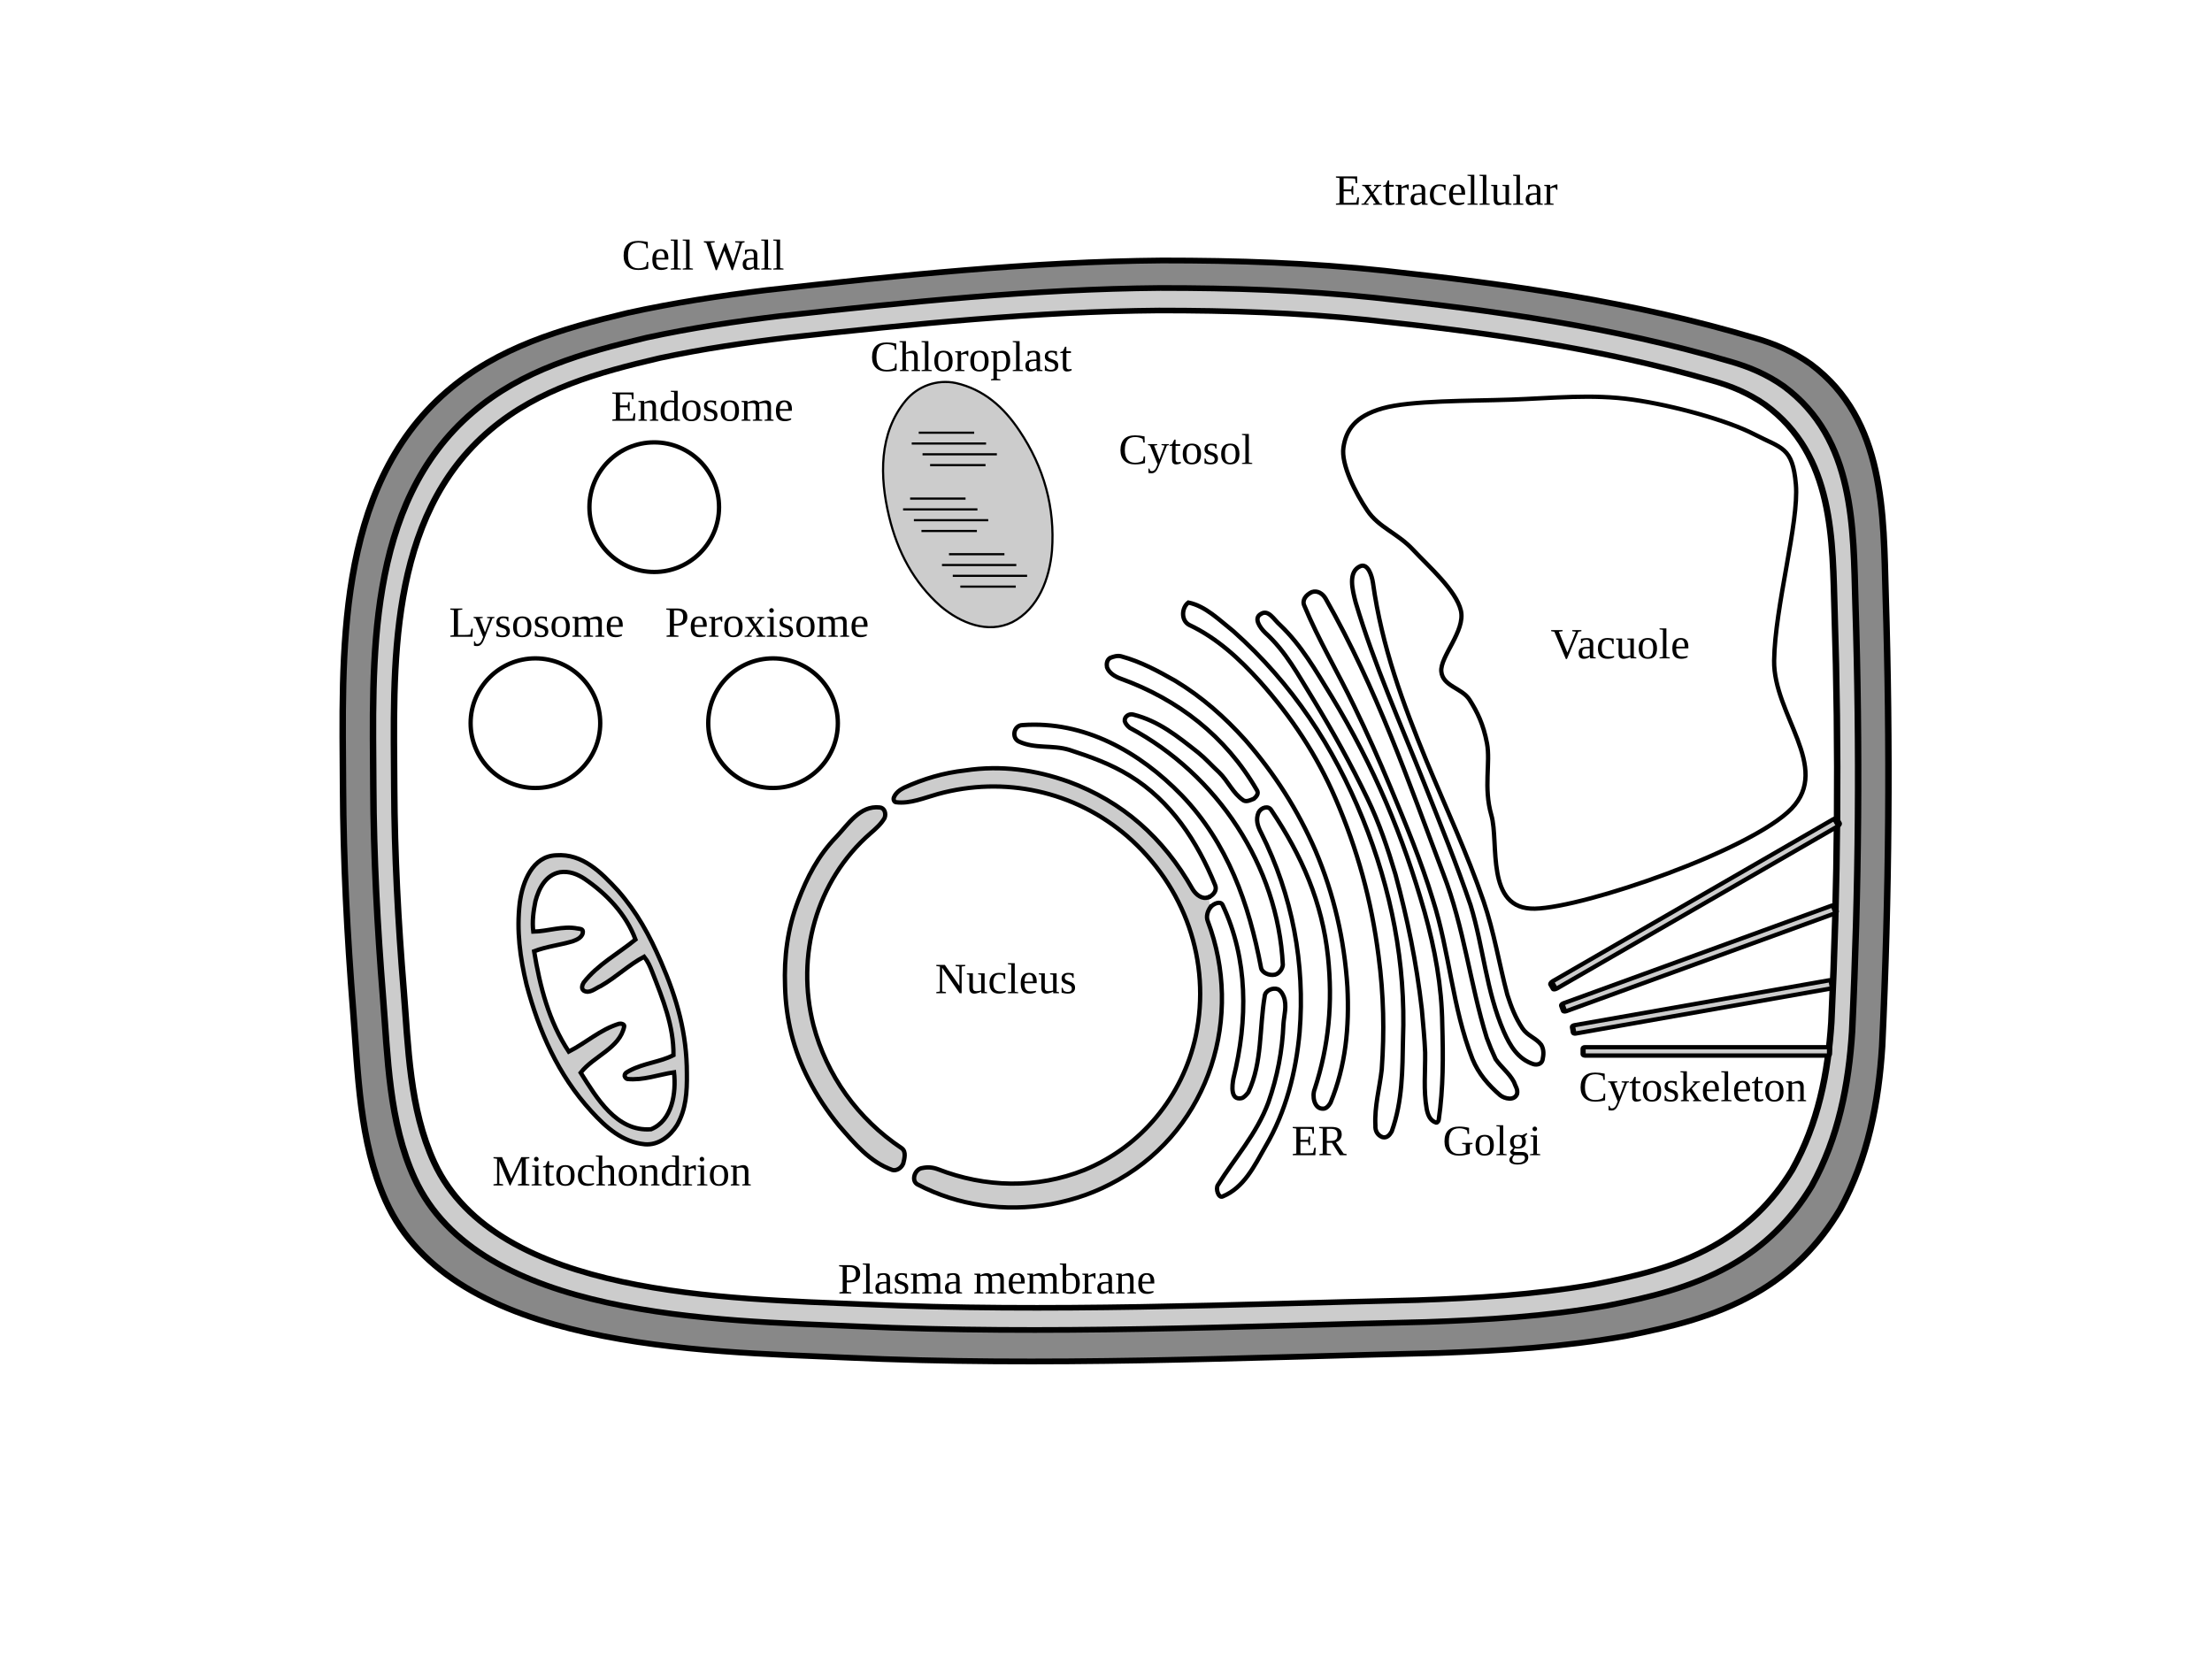
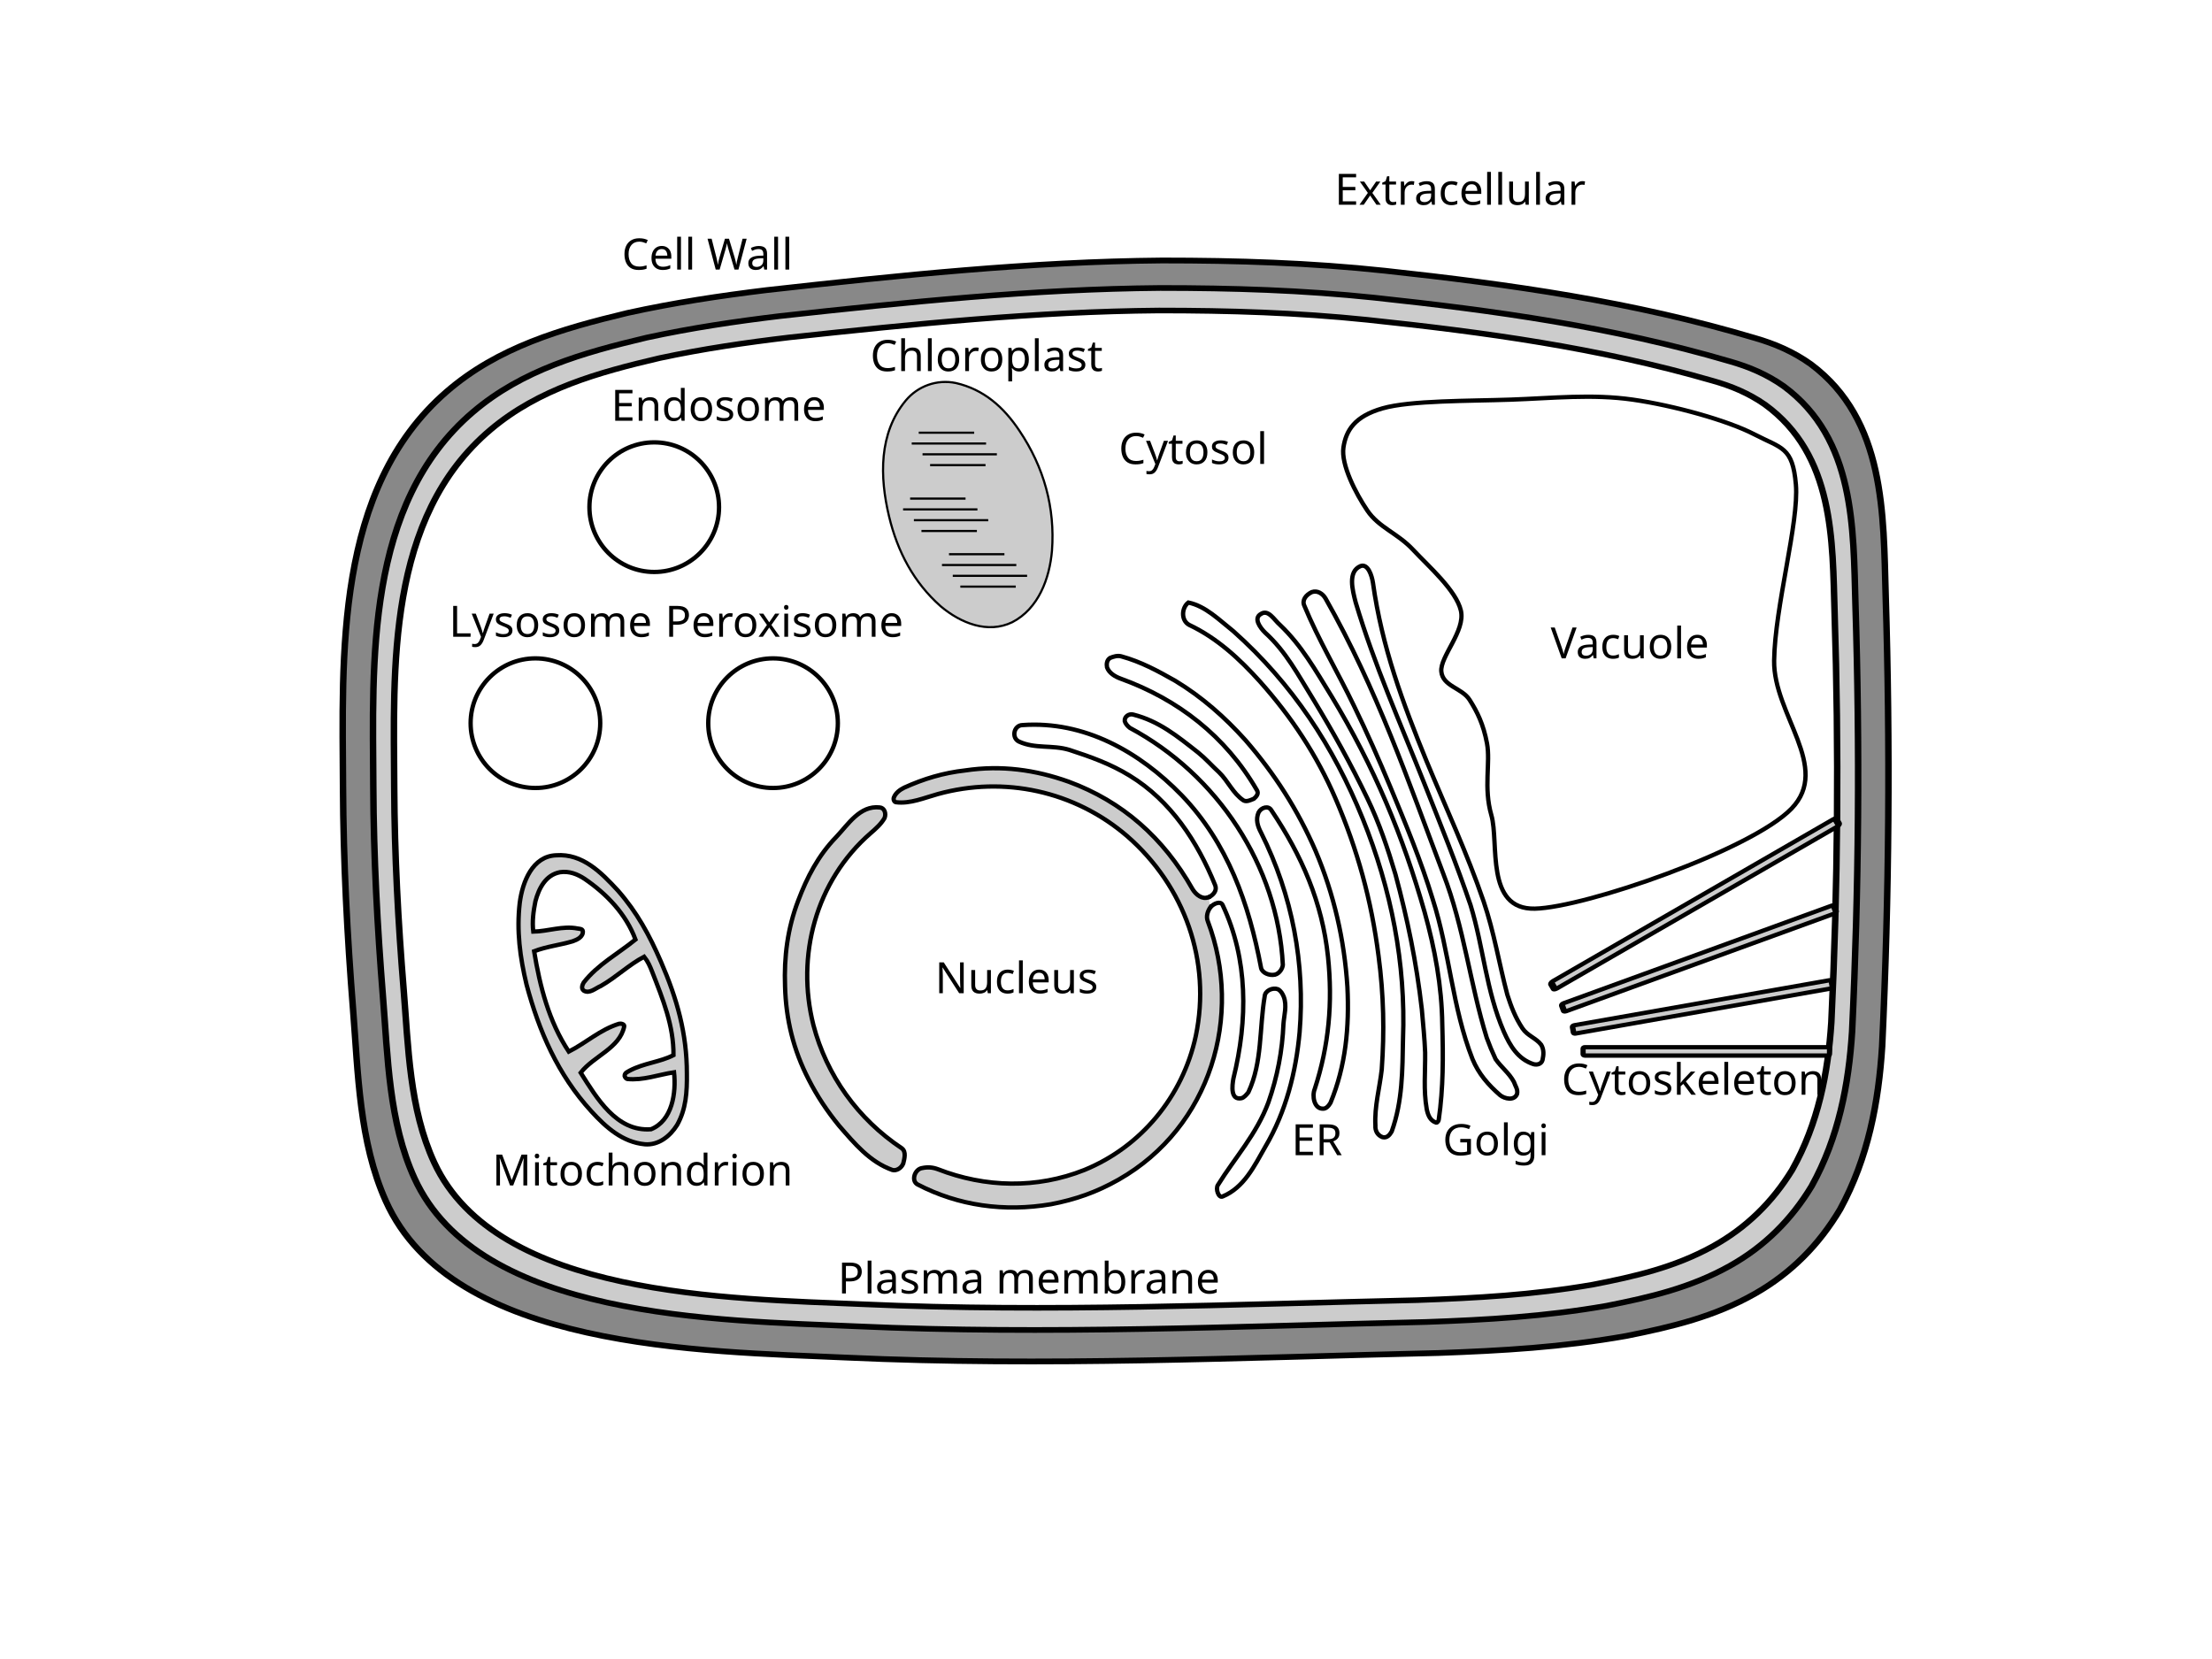
<svg xmlns="http://www.w3.org/2000/svg" version="1.1" height="384" width="512" clip-path="url(#p.0)" id="svg2" stroke-linecap="square" stroke="none" fill="none">
  <defs id="defs4">
    <radialGradient id="grad1" cx="50%" cy="50%" r="48%">
      <stop offset="75%" style="stop-color:#ffffff; stop-opacity:0" id="stop55" />
      <stop offset="100%" style="stop-color:#ffffff; stop-opacity:1" id="stop57" />
    </radialGradient>
  </defs>
  <g transform="scale(0.5,0.5)">
    <rect title="ex" x="10" y="10" width="1004" height="748" id="rect61" fill="#ffffff" />
    <rect title="ex-gradient-filter" x="0" y="0" width="1024" height="768" id="rect63" fill="url(#grad1)" />
    <g id="g3150" transform="translate(87.86441,4.779657)">
-       <text id="text65" y="90" x="530" font-size="20" title="ex-text" style="font-size:20px;fill:#000000">Extracellular</text>
+       <text id="text65" y="90" x="530" font-size="20" title="ex-text" style="font-family:sans-serif;font-size:20px;fill:#000000">Extracellular</text>
      <path transform="matrix(1.5,0,0,1.34,60,108)" id="path67" d="m 443.034,362.769 c -12.557,7.975 -25.572,11.425 -39.621,14.578 c -19.811,3.938 -38.538,5.122 -57.989,5.91 c -60.87,1.575 -121.742,4.728 -182.974,1.575 C 117.908,382.618 41.048,382.047 20.492,330.757 C 12.261,310.222 11.946,286.569 10.39,264.641 C 8.578,239.089 7.383,213.475 7.285,187.85 C 7.111,142.754 4.548,84.794 39.268,51.132 C 55.115,35.768 74.565,29.464 95.096,23.948 c 14.407,-3.546 28.455,-5.909 42.861,-7.88 C 179.019,10.947 219.359,6.219 260.059,5.825 c 23.051,0 45.745,0.789 68.795,3.545 c 38.901,4.729 76.359,10.638 114.179,23.245 c 6.123,1.97 11.886,4.728 17.288,9.062 c 23.052,19.305 22.332,52.005 23.052,79.583 c 1.44,52.005 1.082,104.01 -1.079,156.016 c -1.08,19.304 -4.324,38.609 -12.967,56.338 c -6.484,12.214 -15.128,22.064 -26.293,29.155 z" title="cw" style="fill:#888888;fill-rule:nonzero;stroke:#000000;stroke-width:2;stroke-linecap:butt;stroke-linejoin:round" />
-       <text id="text69" y="120" x="200" font-size="20" title="cw-text" style="font-size:20px;fill:#000000">Cell Wall</text>
+       <text id="text69" y="120" x="200" font-size="20" title="cw-text" style="font-family:sans-serif;font-size:20px;fill:#000000">Cell Wall</text>
      <path transform="matrix(1.5,0,0,1.32,60,111)" id="path71" d="m 435.295,356.229 c -12.064,7.662 -24.569,10.977 -38.067,14.006 c -19.033,3.784 -37.027,4.921 -55.715,5.678 c -58.483,1.514 -116.967,4.542 -175.799,1.514 C 122.919,375.299 49.074,374.751 29.323,325.472 c -7.908,-19.729 -8.211,-42.455 -9.706,-63.523 c -1.741,-24.55 -2.889,-49.159 -2.984,-73.78 C 16.467,144.843 14.004,89.155 47.363,56.814 C 62.589,42.052 81.277,35.996 101.002,30.696 c 13.843,-3.407 27.339,-5.678 41.181,-7.571 c 39.451,-4.92 78.21,-9.462 117.314,-9.842 c 22.147,0 43.95,0.758 66.098,3.407 c 37.375,4.543 73.363,10.221 109.7,22.333 c 5.883,1.893 11.419,4.542 16.61,8.707 c 22.147,18.548 21.457,49.965 22.147,76.462 c 1.384,49.966 1.039,99.931 -1.036,149.897 c -1.039,18.547 -4.154,37.095 -12.459,54.128 c -6.229,11.735 -14.534,21.199 -25.262,28.012 z" title="pm" style="fill:#cccccc;fill-rule:nonzero;stroke:#000000;stroke-width:2;stroke-linecap:butt;stroke-linejoin:round" />
      <path transform="matrix(1.5,0,0,1.3,60,115)" id="path73" d="m 429.953,351.713 c -11.725,7.446 -23.878,10.668 -36.995,13.611 c -18.497,3.678 -35.983,4.782 -54.145,5.518 c -56.835,1.472 -113.671,4.414 -170.844,1.472 C 126.379,370.246 54.615,369.713 35.421,321.823 C 27.736,302.649 27.442,280.565 25.989,260.09 C 24.297,236.232 23.181,212.316 23.09,188.39 C 22.929,146.285 20.535,92.167 52.954,60.736 C 67.75,46.39 85.912,40.504 105.081,35.354 c 13.453,-3.311 26.568,-5.518 40.021,-7.357 c 38.339,-4.782 76.005,-9.196 114.007,-9.564 c 21.523,0 42.711,0.736 64.235,3.311 c 36.321,4.415 71.297,9.933 106.609,21.704 c 5.717,1.839 11.098,4.414 16.143,8.461 c 21.522,18.025 20.851,48.558 21.522,74.308 c 1.345,48.558 1.011,97.115 -1.008,145.673 c -1.008,18.024 -4.037,36.05 -12.107,52.604 c -6.054,11.401 -14.125,20.598 -24.55,27.219 z" title="cy" style="fill:#ffffff;fill-rule:nonzero;stroke:#000000;stroke-width:2;stroke-linecap:butt;stroke-linejoin:round" />
-       <text id="text75" y="210" x="430" font-size="20" title="cy-text" style="font-size:20px;fill:#000000">Cytosol</text>
+       <text id="text75" y="210" x="430" font-size="20" title="cy-text" style="font-family:sans-serif;font-size:20px;fill:#000000">Cytosol</text>
      <g id="g77" title="cs" style="fill:#cccccc;stroke:#000000;stroke-width:2">
        <path id="path79" d="m 0,0.646 l 0,0 C 0,0.289 0.289,0 0.646,0 L 94.409,0 c 0.171,0 0.335,0.068 0.457,0.189 c 0.121,0.121 0.189,0.285 0.189,0.457 l 0,2.583 c 0,0.357 -0.289,0.646 -0.646,0.646 l -93.764,0 C 0.289,3.874 0,3.585 0,3.228 z" transform="matrix(1.385641,-0.8,0.5,0.8660254,630,450)" style="fill-rule:nonzero;stroke-linecap:butt;stroke-linejoin:round" />
        <path id="path81" d="m 0,0.646 l 0,0 C 0,0.289 0.289,0 0.646,0 L 94.409,0 c 0.171,0 0.335,0.068 0.457,0.189 c 0.121,0.121 0.189,0.285 0.189,0.457 l 0,2.583 c 0,0.357 -0.289,0.646 -0.646,0.646 l -93.764,0 C 0.289,3.874 0,3.585 0,3.228 z" transform="matrix(1.324967,-0.4822484,0.3420201,0.9396926,635,460)" style="fill-rule:nonzero;stroke-linecap:butt;stroke-linejoin:round" />
        <path id="path83" d="m 0,0.646 l 0,0 C 0,0.289 0.289,0 0.646,0 L 94.409,0 c 0.171,0 0.335,0.068 0.457,0.189 c 0.121,0.121 0.189,0.285 0.189,0.457 l 0,2.583 c 0,0.357 -0.289,0.646 -0.646,0.646 l -93.764,0 C 0.289,3.874 0,3.585 0,3.228 z" transform="matrix(1.260554,-0.2222697,0.1736482,0.9848077,640,470)" style="fill-rule:nonzero;stroke-linecap:butt;stroke-linejoin:round" />
        <path id="path85" d="m 0,0.646 l 0,0 C 0,0.289 0.289,0 0.646,0 L 94.409,0 c 0.171,0 0.335,0.068 0.457,0.189 c 0.121,0.121 0.189,0.285 0.189,0.457 l 0,2.583 c 0,0.357 -0.289,0.646 -0.646,0.646 l -93.764,0 C 0.289,3.874 0,3.585 0,3.228 z" transform="matrix(1.2,0,0,1,645,480)" style="fill-rule:nonzero;stroke-linecap:butt;stroke-linejoin:round" />
      </g>
-       <text id="text87" y="505" x="643" font-size="20" title="cs-text" style="font-size:20px;fill:#000000">Cytoskeleton</text>
+       <text id="text87" y="502" x="635" font-size="20" title="cs-text" style="font-family:sans-serif;font-size:20px;fill:#000000">Cytoskeleton</text>
      <circle id="circle89" r="30" cy="330" cx="160" title="ly" d="m 190,330 c 0,16.569 -13.431,30 -30,30 c -16.569,0 -30,-13.431 -30,-30 c 0,-16.569 13.431,-30 30,-30 c 16.569,0 30,13.431 30,30 z" style="fill:#ffffff;stroke:#000000;stroke-width:2" />
-       <text id="text91" y="290" x="120" font-size="20" title="ly-text" style="font-size:20px;fill:#000000">Lysosome</text>
+       <text id="text91" y="290" x="120" font-size="20" title="ly-text" style="font-family:sans-serif;font-size:20px;fill:#000000">Lysosome</text>
      <circle id="circle93" r="30" cy="230" cx="215" title="en" d="m 245,230 c 0,16.569 -13.431,30 -30,30 c -16.569,0 -30,-13.431 -30,-30 c 0,-16.569 13.431,-30 30,-30 c 16.569,0 30,13.431 30,30 z" style="fill:#ffffff;stroke:#000000;stroke-width:2" />
-       <text id="text95" y="190" x="195" font-size="20" title="pe-text" style="font-size:20px;fill:#000000">Endosome</text>
+       <text id="text95" y="190" x="195" font-size="20" title="pe-text" style="font-family:sans-serif;font-size:20px;fill:#000000">Endosome</text>
      <circle id="circle97" r="30" cy="330" cx="270" title="va" d="m 300,330 c 0,16.569 -13.431,30 -30,30 c -16.569,0 -30,-13.431 -30,-30 c 0,-16.569 13.431,-30 30,-30 c 16.569,0 30,13.431 30,30 z" style="fill:#ffffff;stroke:#000000;stroke-width:2" />
-       <text id="text99" y="290" x="220" font-size="20" title="pe-text" style="font-size:20px;fill:#000000">Peroxisome</text>
+       <text id="text99" y="290" x="220" font-size="20" title="pe-text" style="font-family:sans-serif;font-size:20px;fill:#000000">Peroxisome</text>
      <path transform="translate(95,148)" id="path101" d="m 527.664,267.862 c 23.161,-0.504 100.365,-27.19 118.827,-46.323 c 18.462,-19.133 -8.393,-43.468 -8.058,-68.475 c 0.336,-25.007 11.581,-64.112 10.071,-81.567 C 646.994,54.043 641.958,54.883 629.37,48.337 C 616.783,41.792 591.776,34.91 572.979,32.224 c -18.797,-2.685 -37.091,-0.671 -56.391,0 c -19.3,0.671 -46.489,0.336 -59.412,4.029 c -12.923,3.692 -16.951,10.238 -18.126,18.126 c -1.175,7.888 5.706,21.314 11.076,29.202 c 5.37,7.888 13.93,10.406 21.147,18.126 c 7.217,7.72 19.973,18.798 22.155,28.197 c 2.182,9.399 -9.734,21.313 -9.063,28.194 c 0.671,6.881 9.565,7.553 13.089,13.092 c 3.524,5.538 6.377,11.244 8.055,20.139 c 1.679,8.895 -1.677,20.476 2.016,33.231 c 3.692,12.755 -3.022,43.805 20.139,43.302 z" title="va" style="fill:#ffffff;stroke:#000000;stroke-width:2" />
-       <text id="text103" y="300" x="630" font-size="20" title="va-text" style="font-size:20px;fill:#000000">Vacuole</text>
+       <text id="text103" y="300" x="630" font-size="20" title="va-text" style="font-family:sans-serif;font-size:20px;fill:#000000">Vacuole</text>
      <path transform="translate(225,200)" id="path105" d="m 246.535,210.608 c 0.182,-0.068 0.363,-0.151 0.544,-0.247 c 1.913,-0.972 3.535,-3.07 2.589,-5.349 c -8.172,-20.121 -20.484,-39.057 -39.577,-50.725 c -8.838,-5.416 -17.832,-8.63 -27.926,-11.922 c -7.943,-2.402 -15.831,-0.376 -23.33,-3.854 c -3.566,-1.726 -2.419,-7.545 1.643,-7.628 c 28.54,-2.049 54.083,12.287 73.682,32.473 c 21.305,22.15 31.136,50.13 36.778,80.029 c 0.578,2.254 3.805,3.587 6.424,3.034 c 2.253,-0.579 3.535,-3.07 3.639,-4.538 c -2.303,-45.889 -30.313,-88.056 -70.829,-109.713 c -1.049,-0.812 -2.073,-1.99 -2.362,-3.117 c -0.212,-2.227 2.092,-3.541 3.901,-3.044 c 11.955,3.054 20.323,9.912 30.106,17.606 c 3.489,2.827 6.218,5.969 9.681,9.163 c 4.146,3.979 6.327,9.664 11.257,12.961 c 1.417,0.838 3.329,-0.134 4.848,-0.765 c 1.179,-1.023 2.384,-2.413 1.385,-3.958 c -14.467,-24.988 -36.501,-42.027 -63.113,-51.643 c -2.517,-0.915 -5.349,-2.589 -6.27,-5.235 c -0.264,-1.494 -0.135,-3.328 1.411,-4.327 c 1.519,-0.63 3.406,-1.234 5.214,-0.739 c 9.045,2.481 16.86,6.719 25.016,11.348 c 12.378,7.509 22.793,16.724 32.371,27.354 c 13.646,15.711 24.278,32.316 32.528,51.335 c 8.538,20.145 13.331,41.134 14.744,62.99 c 0.91,18.503 -0.722,36.458 -7.832,53.659 c -0.838,1.416 -2.042,2.806 -3.51,2.703 c -4.062,0.083 -5.116,-5.891 -3.783,-9.116 c 6.583,-20.188 8.344,-39.978 6.146,-61.152 c -2.648,-25.263 -12.186,-46.954 -26.203,-67.854 c -1.312,-2.305 -4.692,-1.437 -5.975,1.055 c -1.333,3.225 -0.438,6.239 1.19,9.303 c 14.55,29.051 20.429,60.81 17.841,92.341 c -1.658,18.322 -6.277,36.805 -15.905,53.091 c -5.049,8.864 -9.808,18.854 -19.684,22.954 c -1.913,0.972 -3.438,-3.561 -2.208,-5.318 c 7.901,-12.719 17.876,-23.45 23.338,-38.185 c 4.154,-11.877 6.475,-23.883 6.985,-36.386 c 0.283,-4.036 1.694,-8.362 0.144,-12.527 c -0.63,-1.52 -1.287,-2.672 -2.702,-3.509 c -2.518,-0.916 -5.95,0.688 -6.131,3.255 c -2.525,14.943 -1.042,30.535 -7.553,44.458 c -0.812,1.05 -2.015,2.44 -3.142,2.729 c -5.241,1.106 -4.383,-5.839 -3.784,-9.116 c 6.707,-27.186 6.834,-55.203 -5.039,-80.378 c -0.972,-1.912 -4.011,-0.651 -5.608,1.081" title="er" style="fill:#ffffff;stroke:#000000;stroke-width:2" />
-       <text id="text107" y="530" x="510" font-size="20" title="er-text" style="font-size:20px;fill:#000000">ER</text>
+       <text id="text107" y="530" x="510" font-size="20" title="er-text" style="font-family:sans-serif;font-size:20px;fill:#000000">ER</text>
      <g id="g109" transform="translate(220,205)" title="go" style="fill:#ffffff;stroke:#000000;stroke-width:2">
        <path id="path111" d="m 310.372,159.867 c -8.646,-20.1 -20.22,-37.562 -34.915,-54.083 C 265.88,95.153 255.49,85.572 242.642,79.505 c -3.907,-2.118 -3.494,-7.99 -0.377,-10.352 c 7.995,1.669 14.188,8.005 20.824,13.266 c 27.414,24.423 46.395,53.416 59.9,86.818 c 13.192,32.642 19.991,67.048 18.64,101.986 c -0.273,14.363 -0.18,28.751 -5.224,42.779 c -0.837,1.416 -2.066,3.173 -4.242,2.651 c -2.518,-0.914 -3.463,-3.193 -3.309,-5.395 c -0.481,-8.885 1.947,-17.196 2.935,-25.977 c 1.239,-17.614 0.933,-34.23 -1.472,-52.469 c -3.331,-26.048 -9.804,-49.368 -19.945,-72.945 z" />
        <path id="path113" d="m 325.127,159.799 c 5.505,11.428 9.434,23.159 13.011,35.211 c 5.553,20.673 9.688,40.509 12.201,62.443 c 0.61,7.05 1.272,13.366 1.542,20.022 c 0.113,8.859 -0.847,17.273 0.735,26.234 c 0.554,2.621 1.474,5.267 4.357,6.207 c 0.733,0.052 1.178,-1.023 1.204,-1.39 c 2.133,-14.601 2.065,-29.357 1.63,-44.138 c -0.228,-17.717 -3.443,-34.907 -8.153,-51.833 c -10.05,-35.371 -23.293,-67.279 -43.116,-100.02 C 300.926,100.199 294.702,89.067 284.68,79.512 c -2.781,-2.409 -5.38,-7.385 -8.864,-5.05 c -3.457,1.969 -0.439,6.238 1.976,8.621 c 9.707,8.795 15.222,19.51 22.179,30.694 c 9.582,15.794 17.435,29.99 25.156,46.022 z" />
        <path id="path115" d="m 335.815,154.65 c -5.359,-12.915 -10.771,-25.096 -16.893,-37.696 C 311.2,100.922 302.614,86.674 295.993,70.72 c -1.287,-2.672 0.728,-5.112 3.4,-6.399 c 2.646,-0.92 5.111,0.729 6.424,3.034 c 23.947,42.25 37.987,83.802 54.467,127.37 c 9.672,25.019 12.294,50.649 20.104,75.906 c 1.235,3.406 2.496,6.445 4.099,9.876 c 2.678,3.876 6.192,6.336 8.478,10.553 c 0.604,1.887 1.969,3.458 1.447,5.634 c -1.334,3.225 -5.686,2.182 -7.783,0.559 c -5.562,-4.816 -9.996,-9.922 -12.835,-16.761 C 364.412,256.6 363.258,231.073 355.396,206.551 c -5.392,-17.713 -12.328,-34.426 -19.581,-51.901 z" />
        <path id="path117" d="m 351.75,153.559 c 7.393,18.66 14.742,36.808 21.157,55.698 c 5.997,19.598 7.171,39.594 15.421,58.613 c 2.863,6.47 6.487,12.625 13.697,14.977 c 1.809,0.496 3.694,-0.109 4.19,-1.917 c 0.548,-2.543 0.703,-4.745 -0.61,-7.05 c -2.362,-3.117 -6.347,-4.134 -8.683,-7.617 c -3.334,-5.029 -5.2,-9.954 -7.015,-15.614 c -3.789,-14.28 -6.084,-28.824 -10.976,-43.181 C 371.282,185.173 361.667,164.582 352.523,142.55 C 341.512,115.592 331.893,89.84 327.72,60.045 c -0.502,-3.355 -2.316,-9.014 -5.722,-7.778 c -6.078,2.522 -3.736,11.169 -2.289,16.802 c 8.656,29.005 20.766,56.039 32.041,84.49 z" />
      </g>
-       <text id="text119" y="530" x="580" font-size="20" title="go-text" style="font-size:20px;fill:#000000">Golgi</text>
+       <text id="text119" y="530" x="580" font-size="20" title="go-text" style="font-family:sans-serif;font-size:20px;fill:#000000">Golgi</text>
      <g id="g121" transform="translate(225,200)">
        <ellipse d="m 247.693,249.852 c 0,52.651 -43.727,95.333 -97.667,95.333 c -53.94,0 -97.667,-42.682 -97.667,-95.333 c 0,-52.651 43.727,-95.333 97.667,-95.333 c 53.94,0 97.667,42.682 97.667,95.333 z" id="ellipse123" ry="95.333" rx="97.667" cy="249.852" cx="150.026" transform="matrix(0.9975,0.0702,-0.0702,0.9975,17.9059,-9.9135)" title="nu" style="fill:#ffffff" />
        <path id="path125" d="M 90.213,180.885 C 64.68,203.062 55.599,237.822 63.679,269.736 c 6.105,23.293 20.542,43.484 40.973,57.091 c 2.099,1.623 1.132,4.874 0.61,7.05 c -0.889,2.15 -3.193,3.463 -5.002,2.967 C 89.825,333.16 82.687,324.545 75.523,316.296 C 70.09,309.645 65.418,302.678 61.531,295.029 C 54.387,281.252 50.965,266.997 50.556,251.849 c -0.513,-13.68 1.151,-26.839 6.117,-39.766 c 4.077,-10.776 9.204,-20.741 17.555,-29.373 c 5.576,-5.877 10.992,-14.715 20.14,-13.702 c 2.202,0.155 3.122,2.801 2.233,4.951 c -1.675,2.833 -4.032,4.879 -6.388,6.926 z" title="nuclear-envelope" style="fill:#cccccc;stroke:#000000;stroke-width:2" />
        <path id="path127" d="m 247.477,215.183 c -1.23,1.757 -2.144,4.274 -1.198,6.553 c 16.48,43.568 1.412,95.242 -41.231,119.531 c -10.372,5.908 -20.197,9.273 -31.412,11.434 c -21.645,3.64 -42.825,0.675 -61.679,-9.134 c -3.199,-1.7 -1.344,-7.101 2.01,-7.603 c 2.62,-0.554 4.821,-0.399 7.339,0.517 c 21.894,8.547 45.823,9.125 67.829,0.347 c 26.198,-10.695 45.542,-34.042 51.566,-62.013 c 7.224,-34.524 -5.079,-69.317 -31.837,-92.589 C 184.52,161.338 151.913,154.369 121.358,162.794 c -6.394,1.763 -12.864,4.626 -19.443,3.794 c -0.734,-0.051 -1.391,-1.204 -0.946,-2.279 c 0.889,-2.15 2.827,-3.489 4.739,-4.46 c 9.143,-4.151 18.182,-6.834 28.219,-7.971 c 16.771,-2.508 32.473,-0.297 47.942,5.216 c 24.803,9.121 43.901,25.953 57.345,49.762 c 1.556,2.539 4.436,4.843 7.323,3.751" title="nuclear-envelope" style="fill:#cccccc;stroke:#000000;stroke-width:2" />
      </g>
-       <text id="text129" y="455" x="345" font-size="20" title="nu-text" style="font-size:20px;fill:#000000">Nucleus</text>
+       <text id="text129" y="455" x="345" font-size="20" title="nu-text" style="font-family:sans-serif;font-size:20px;fill:#000000">Nucleus</text>
      <g id="g131" transform="matrix(0,1,-1,0,275,325)">
        <path id="path133" d="m 115.488,56.871 c 17.226,-7.471 33.236,-11.984 51.633,-11.98 c 8.657,-0.108 16.447,0.357 23.861,4.5 c 5.325,3.34 9.486,8.696 8.956,14.97 c -0.98,10.312 -7.793,17.931 -15.179,24.683 c -17.091,15.657 -37.255,24.303 -58.705,30.059 c -12.638,3.05 -24.981,4.659 -37.816,3.163 c -9.879,-1.267 -21.691,-5.933 -22.079,-16.9 C 65.271,93.17 74.181,84.477 82.51,76.792 C 92.573,67.959 103.13,62.23 115.488,56.871 z" title="mi" style="fill:#cccccc;stroke:#000000;stroke-width:2" />
        <path id="path135" d="m 120.266,60.886 c -2.764,1.076 -4.914,1.999 -7.158,3.793 c 3.794,7.158 9.397,12.808 13.552,20.04 c 1.001,2.458 3.804,5.282 2.133,7.945 c -1.016,1.294 -2.745,0.565 -3.752,-0.016 c -8.414,-6.6 -13.281,-15.854 -19.885,-23.961 c -11.777,4.352 -21.12,13.332 -28.09,23.547 c -2.177,3.31 -3.708,7.127 -3.076,11.386 c 1.271,6.643 7.391,9.771 13.444,11.382 c 4.686,0.957 9.444,1.555 14.063,0.996 c -0.115,-6.782 -2.829,-13.719 -1.43,-20.566 c 0.147,-0.722 0.081,-2.236 1.235,-2.376 c 2.671,-0.205 3.958,2.685 4.671,4.709 c 1.778,5.995 2.402,12.129 4.614,17.838 c 16.317,-2.674 32.566,-6.864 46.456,-16.042 C 153.036,91.609 146.858,85.09 144.153,76.278 c -0.214,-0.794 0.154,-2.597 1.235,-2.376 c 10.092,2.062 13.649,14.052 21.416,20.145 C 178.45,86.664 194.215,77.495 192.983,61.474 C 188.982,51.645 176.22,49.789 166.622,50.832 c 1.124,7.363 3.837,14.3 3.085,21.656 c -0.073,0.36 -0.581,1.007 -1.375,1.22 c -1.516,0.066 -1.942,-1.523 -2.516,-2.39 c -3.508,-6.724 -3.911,-13.94 -7.131,-20.23 c -13.488,-0.128 -25.773,4.871 -38.419,9.798 z" title="mi" style="fill:#ffffff;stroke:#000000;stroke-width:2" />
      </g>
-       <text id="text137" y="544" x="140" font-size="20" title="mi-text" style="font-size:20px;fill:#000000">Mitochondrion</text>
+       <text id="text137" y="544" x="140" font-size="20" title="mi-text" style="font-family:sans-serif;font-size:20px;fill:#000000">Mitochondrion</text>
      <g id="g139" transform="translate(-50,120)">
        <path id="path141" d="m 373.717,114.335 c 3.894,16.223 11.404,30.532 23.911,41.568 c 9.196,7.725 21.704,12.875 33.107,7.356 c 12.14,-6.253 17.289,-20.231 18.393,-33.106 C 450.6,110.288 445.449,91.527 434.046,74.606 C 426.689,63.57 417.492,55.477 404.617,52.534 c -8.828,-1.839 -17.657,1.472 -23.176,8.093 c -12.506,15.083 -12.138,35.315 -7.724,53.708 z" stroke-miterlimit="2" title="ch" style="fill:#cccccc;stroke:#000000;stroke-miterlimit:2" />
        <line id="line143" y2="75.533" x2="412.617" y1="75.533" x1="387.951" stroke-miterlimit="2" style="fill:none;stroke:#000000;stroke-miterlimit:2" />
        <line id="line145" y2="80.533" x2="418.117" y1="80.533" x1="384.701" stroke-miterlimit="2" style="fill:none;stroke:#000000;stroke-miterlimit:2" />
        <line id="line147" y2="85.533" x2="423.117" y1="85.533" x1="389.701" stroke-miterlimit="2" style="fill:none;stroke:#000000;stroke-miterlimit:2" />
        <line id="line149" y2="90.533" x2="417.867" y1="90.533" x1="393.201" stroke-miterlimit="2" style="fill:none;stroke:#000000;stroke-miterlimit:2" />
        <line id="line151" y2="106.033" x2="408.617" y1="106.033" x1="383.951" stroke-miterlimit="2" style="fill:none;stroke:#000000;stroke-miterlimit:2" />
        <line id="line153" y2="111.033" x2="414.117" y1="111.033" x1="380.701" stroke-miterlimit="2" style="fill:none;stroke:#000000;stroke-miterlimit:2" />
        <line id="line155" y2="116.033" x2="419.117" y1="116.033" x1="385.701" stroke-miterlimit="2" style="fill:none;stroke:#000000;stroke-miterlimit:2" />
        <line id="line157" y2="121.033" x2="413.867" y1="121.033" x1="389.201" stroke-miterlimit="2" style="fill:none;stroke:#000000;stroke-miterlimit:2" />
        <line id="line159" y2="131.783" x2="426.617" y1="131.783" x1="401.951" stroke-miterlimit="2" style="fill:none;stroke:#000000;stroke-miterlimit:2" />
        <line id="line161" y2="136.783" x2="432.117" y1="136.783" x1="398.701" stroke-miterlimit="2" style="fill:none;stroke:#000000;stroke-miterlimit:2" />
        <line id="line163" y2="141.783" x2="437.117" y1="141.783" x1="403.701" stroke-miterlimit="2" style="fill:none;stroke:#000000;stroke-miterlimit:2" />
        <line id="line165" y2="146.783" x2="431.867" y1="146.783" x1="407.201" stroke-miterlimit="2" style="fill:none;stroke:#000000;stroke-miterlimit:2" />
      </g>
-       <text id="text167" y="167" x="315" font-size="20" title="ch-text" style="font-size:20px;fill:#000000">Chloroplast</text>
-       <text id="text169" y="594" x="300" font-size="20" title="pm-text" style="font-size:20px;fill:#000000">Plasma membrane</text>
+       <text id="text167" y="167" x="315" font-size="20" title="ch-text" style="font-family:sans-serif;font-size:20px;fill:#000000">Chloroplast</text>
+       <text id="text169" y="594" x="300" font-size="20" title="pm-text" style="font-family:sans-serif;font-size:20px;fill:#000000">Plasma membrane</text>
    </g>
  </g>
</svg>
